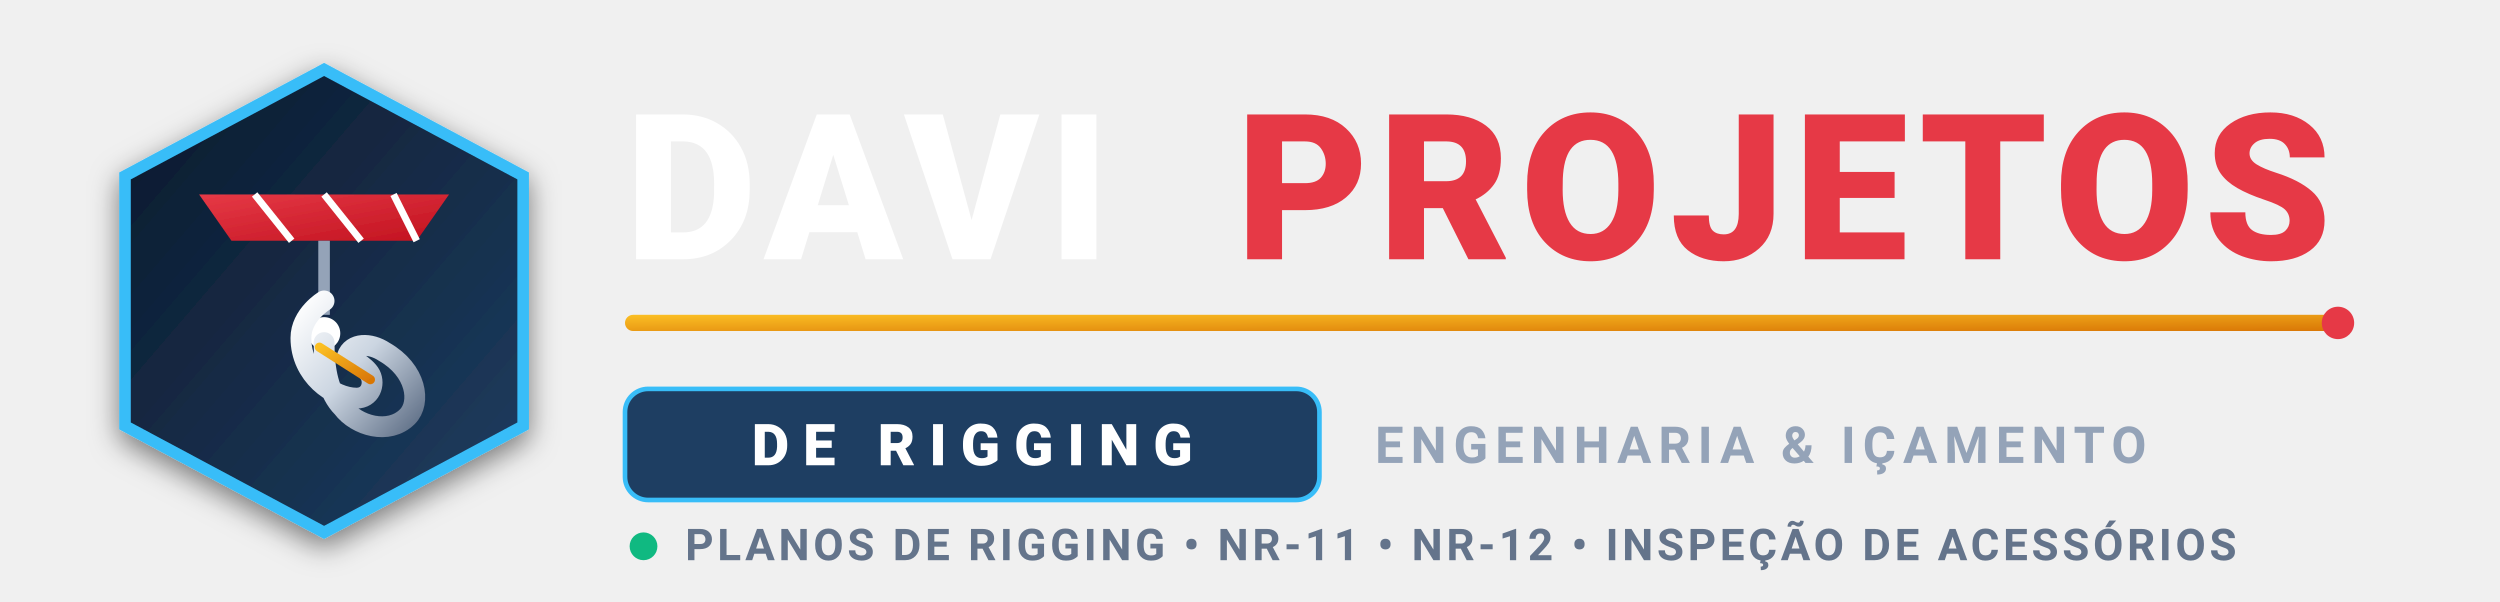
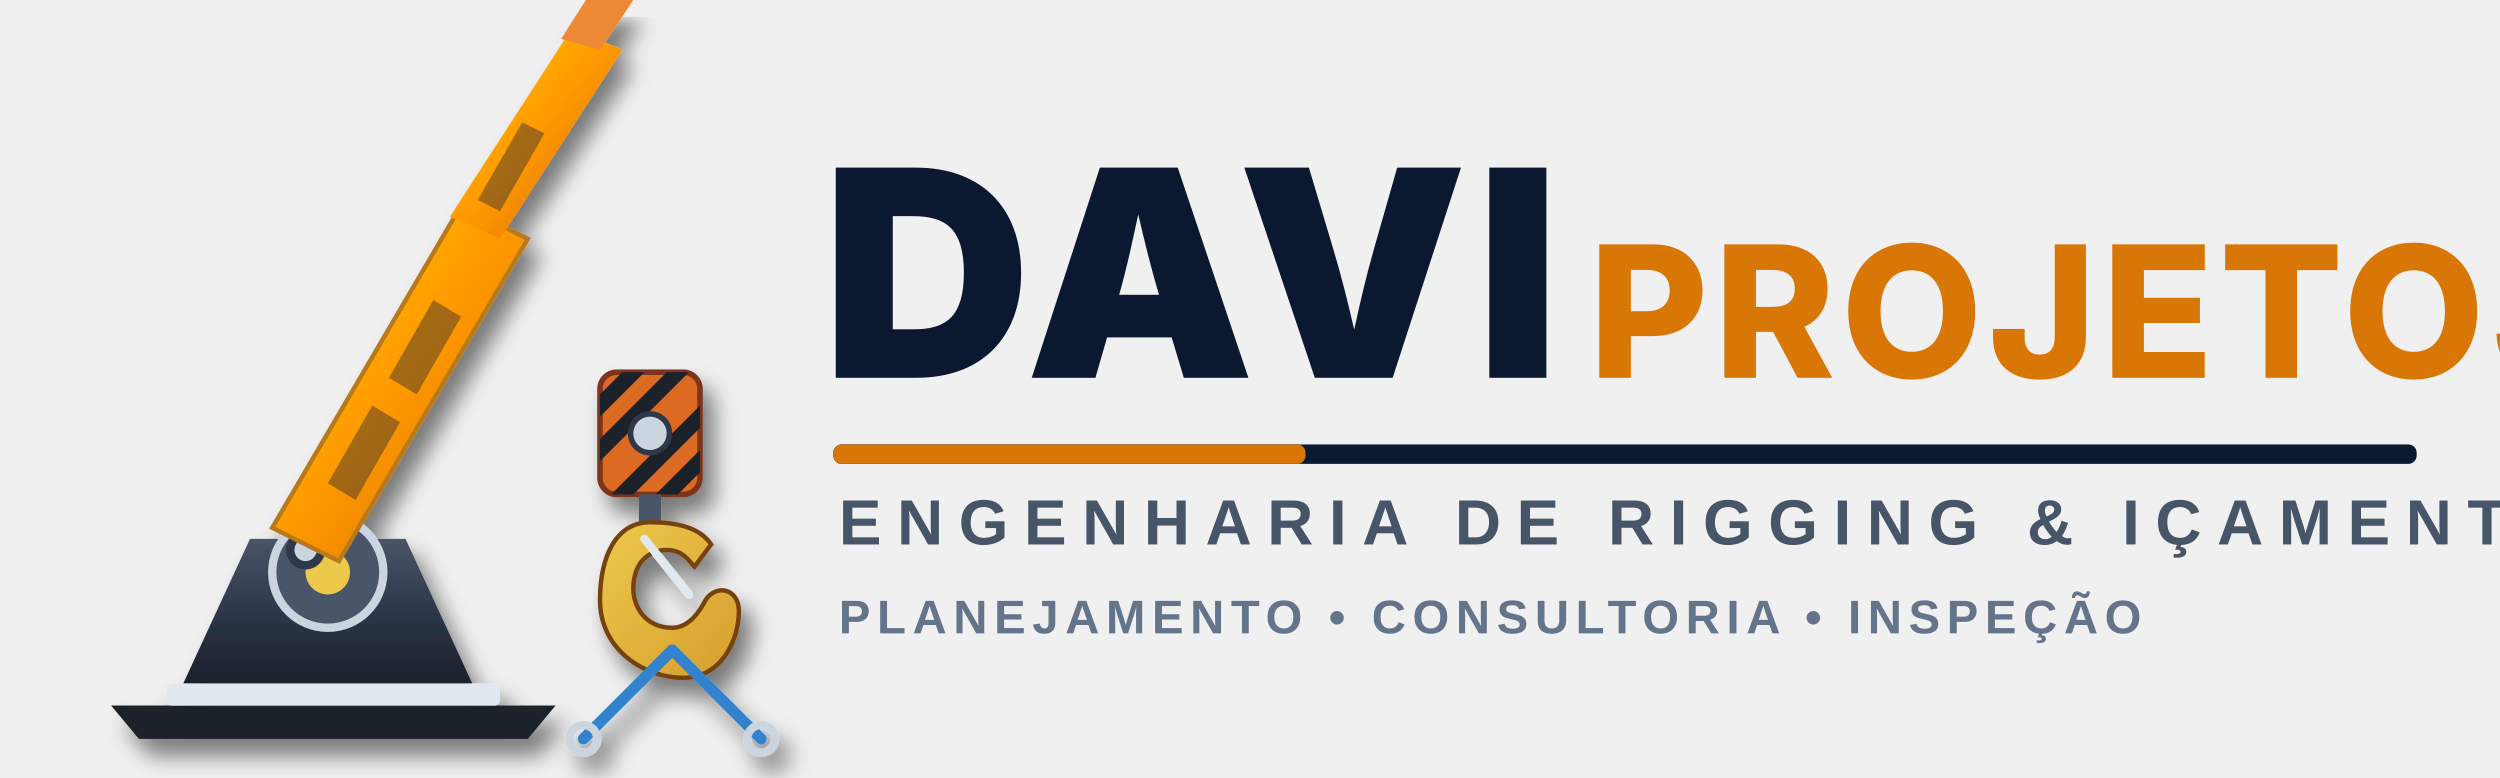
- <svg xmlns="http://www.w3.org/2000/svg" viewBox="0 0 540 130" width="100%" height="100%">
+ <svg xmlns="http://www.w3.org/2000/svg" viewBox="0 0 450 140" width="100%" height="100%">
  <defs>
-     <linearGradient id="daviNavyGrad" x1="0%" y1="0%" x2="100%" y2="100%">
-       <stop offset="0%" stop-color="#0b192c" />
-       <stop offset="100%" stop-color="#1e3e62" />
+     <linearGradient id="craneGrad" x1="0%" y1="0%" x2="100%" y2="100%">
+       <stop offset="0%" stop-color="#FFCC00" />
+       <stop offset="50%" stop-color="#FF9900" />
+       <stop offset="100%" stop-color="#CC6600" />
    </linearGradient>
-     <linearGradient id="daviRedGrad" x1="0%" y1="0%" x2="100%" y2="100%">
-       <stop offset="0%" stop-color="#e63946" />
-       <stop offset="100%" stop-color="#c1121f" />
+     <linearGradient id="metalGrad" x1="0%" y1="0%" x2="0%" y2="100%">
+       <stop offset="0%" stop-color="#4A5568" />
+       <stop offset="50%" stop-color="#2D3748" />
+       <stop offset="100%" stop-color="#1A202C" />
    </linearGradient>
-     <linearGradient id="daviGoldGrad" x1="0%" y1="0%" x2="100%" y2="100%">
-       <stop offset="0%" stop-color="#fbbf24" />
-       <stop offset="100%" stop-color="#d97706" />
+     <linearGradient id="cableGrad" x1="0%" y1="0%" x2="0%" y2="100%">
+       <stop offset="0%" stop-color="#A0AEC0" />
+       <stop offset="100%" stop-color="#718096" />
    </linearGradient>
-     <linearGradient id="hookSteel" x1="0%" y1="0%" x2="100%" y2="100%">
-       <stop offset="0%" stop-color="#ffffff" />
-       <stop offset="50%" stop-color="#cbd5e1" />
-       <stop offset="100%" stop-color="#64748b" />
+     <linearGradient id="hookGrad" x1="0%" y1="0%" x2="100%" y2="100%">
+       <stop offset="0%" stop-color="#ECC94B" />
+       <stop offset="100%" stop-color="#D69E2E" />
    </linearGradient>
-     <filter id="shadowGlow" x="-10%" y="-10%" width="120%" height="120%">
-       <feDropShadow dx="0" dy="2" stdDeviation="3" flood-color="#000000" flood-opacity="0.5" />
+     <filter id="dropShadow" x="-10%" y="-10%" width="130%" height="130%">
+       <feDropShadow dx="2" dy="3" stdDeviation="2" flood-opacity="0.5" />
    </filter>
  </defs>
-   <g transform="translate(15, 10)" filter="url(#shadowGlow)">
-     <path d="M 55 5 L 98 28 L 98 82 L 55 105 L 12 82 L 12 28 Z" fill="url(#daviNavyGrad)" stroke="#38bdf8" stroke-width="2.5" />
-     <path d="M 28 32 L 82 32 L 75 42 L 35 42 Z" fill="url(#daviRedGrad)" />
-     <line x1="40" y1="32" x2="48" y2="42" stroke="#ffffff" stroke-width="1.5" />
-     <line x1="55" y1="32" x2="63" y2="42" stroke="#ffffff" stroke-width="1.5" />
-     <line x1="70" y1="32" x2="75" y2="42" stroke="#ffffff" stroke-width="1.5" />
-     <line x1="55" y1="42" x2="55" y2="58" stroke="#94a3b8" stroke-width="2.5" />
-     <circle cx="55" cy="62" r="3.5" fill="#ffffff" />
-     <path d="M 55 64               C 55 70, 56 75, 59 78               C 62 82, 69 84, 73 80               C 76 77, 75 70, 68 66               C 65 64, 61 64, 60 67              C 60 67, 64 69, 65 71              C 66 73, 65 76, 62 76              C 57 76, 50 71, 50 63              C 50 58, 55 55, 55 55" fill="none" stroke="url(#hookSteel)" stroke-width="4.5" stroke-linecap="round" stroke-linejoin="round" />
-     <line x1="54" y1="65" x2="65" y2="72" stroke="url(#daviGoldGrad)" stroke-width="2" stroke-linecap="round" />
+   <g transform="translate(5, 5)" filter="url(#dropShadow)">
+     <path d="M 15 122 L 95 122 L 90 128 L 20 128 Z" fill="#1A202C" />
+     <rect x="25" y="118" width="60" height="4" fill="#E2E8F0" rx="1" />
+     <path d="M 28 118 L 40 92 L 68 92 L 80 118 Z" fill="url(#metalGrad)" />
+     <circle cx="54" cy="98" r="10" fill="#4A5568" stroke="#CBD5E0" stroke-width="1.5" />
+     <circle cx="54" cy="98" r="4" fill="#ECC94B" />
+     <line x1="50" y1="94" x2="68" y2="58" stroke="#2D3748" stroke-width="7" stroke-linecap="round" />
+     <line x1="50" y1="94" x2="64" y2="65" stroke="#CBD5E0" stroke-width="4" stroke-linecap="round" />
+     <polygon points="44,90 78,32 90,38 56,96" fill="url(#craneGrad)" stroke="#B7791F" stroke-width="0.8" />
+     <polygon points="76,34 98,0 107,4 85,38" fill="url(#craneGrad)" />
+     <polygon points="96,2 110,-20 117,-17 103,4" fill="#ED8936" />
+     <polygon points="54,82 62,68 67,71 59,85" fill="#1A202C" opacity="0.4" />
+     <polygon points="65,63 73,49 78,52 70,66" fill="#1A202C" opacity="0.4" />
+     <polygon points="81,31 89,17 93,19 85,33" fill="#1A202C" opacity="0.4" />
+     <circle cx="112" cy="-18" r="5.5" fill="#2D3748" stroke="#ECC94B" stroke-width="1.5" />
+     <circle cx="112" cy="-18" r="2" fill="#FFFFFF" />
+     <line x1="110" y1="-13" x2="110" y2="62" stroke="url(#cableGrad)" stroke-width="1.2" stroke-dasharray="4,1" />
+     <line x1="114" y1="-13" x2="114" y2="62" stroke="url(#cableGrad)" stroke-width="1.2" stroke-dasharray="4,1" />
+     <g transform="translate(103, 62)">
+       <rect x="0" y="0" width="18" height="22" rx="3" fill="#DD6B20" stroke="#7B341E" stroke-width="1" />
+       <path d="M 0 4 L 4 0 L 8 0 L 0 8 Z" fill="#1A202C" />
+       <path d="M 0 12 L 12 0 L 16 0 L 0 16 Z" fill="#1A202C" />
+       <path d="M 2 22 L 18 6 L 18 10 L 6 22 Z" fill="#1A202C" />
+       <path d="M 10 22 L 18 14 L 18 18 L 14 22 Z" fill="#1A202C" />
+       <circle cx="9" cy="11" r="3.5" fill="#CBD5E0" stroke="#2D3748" stroke-width="1" />
+       <rect x="7" y="22" width="4" height="5" fill="#4A5568" />
+       <path d="M 9 27 C 3 27, 0 33, 0 41 C 0 50, 8 55, 15 55 C 22 55, 25 48, 25 43 C 25 39, 21 38, 19 41 C 18 43, 16 46, 13 46 C 8 46, 6 42, 6 39 C 6 34, 9 32, 12 32 C 15 32, 16 34, 17 35 L 20 31 C 18 28, 14 27, 9 27 Z" fill="url(#hookGrad)" stroke="#744210" stroke-width="0.8" />
+       <line x1="8" y1="30" x2="16" y2="40" stroke="#E2E8F0" stroke-width="1.5" stroke-linecap="round" />
+     </g>
+     <path d="M 116 112 L 100 128 M 116 112 L 132 128" stroke="#3182CE" stroke-width="2" stroke-linecap="round" />
+     <circle cx="100" cy="128" r="2.5" fill="none" stroke="#CBD5E0" stroke-width="1.5" />
+     <circle cx="132" cy="128" r="2.5" fill="none" stroke="#CBD5E0" stroke-width="1.5" />
  </g>
-   <g transform="translate(135, 12)">
-     <text x="0" y="44" font-family="-apple-system, BlinkMacSystemFont, 'Segoe UI', Roboto, Helvetica, Arial, sans-serif" font-size="44" font-weight="900" letter-spacing="2" fill="#ffffff">
-       DAVI
-     </text>
-     <text x="132" y="44" font-family="-apple-system, BlinkMacSystemFont, 'Segoe UI', Roboto, Helvetica, Arial, sans-serif" font-size="44" font-weight="900" letter-spacing="2" fill="#e63946">
-       PROJETOS
-     </text>
-     <rect x="0" y="56" width="370" height="3.5" rx="1.75" fill="url(#daviGoldGrad)" />
-     <circle cx="370" cy="57.75" r="3.5" fill="#e63946" />
-     <g transform="translate(0, 72)">
-       <rect x="0" y="0" width="150" height="24" rx="5" fill="#1e3e62" stroke="#38bdf8" stroke-width="1" />
-       <text x="75" y="16.5" font-family="-apple-system, BlinkMacSystemFont, 'Segoe UI', Roboto, sans-serif" font-size="12.5" font-weight="800" letter-spacing="3" fill="#ffffff" text-anchor="middle">
-         DE RIGGING
-       </text>
-       <text x="162" y="16" font-family="-apple-system, BlinkMacSystemFont, 'Segoe UI', Roboto, sans-serif" font-size="11" font-weight="600" letter-spacing="1.5" fill="#94a3b8">
-         ENGENHARIA &amp; IÇAMENTO
-       </text>
-     </g>
-     <g transform="translate(0, 102)">
-       <circle cx="4" cy="4" r="3" fill="#10b981" />
-       <text x="13" y="7" font-family="-apple-system, BlinkMacSystemFont, 'Segoe UI', Roboto, sans-serif" font-size="9.5" font-weight="700" letter-spacing="0.8" fill="#64748b">
-         PLANOS DE RIGGING • NR-11 • NR-12 • INSPEÇÃO DE ACESSÓRIOS
-       </text>
-     </g>
-   </g>
+   <text x="148" y="68" font-family="'Montserrat', 'Arial Black', -apple-system, sans-serif" font-size="52" font-weight="900" fill="#0A192F" letter-spacing="1.5">DAVI</text>
+   <text x="286" y="68" font-family="'Montserrat', 'Arial Black', -apple-system, sans-serif" font-size="33" font-weight="800" fill="#D97706" letter-spacing="1">PROJETOS</text>
+   <rect x="150" y="80" width="285" height="3.5" fill="#0A192F" rx="1.5" />
+   <rect x="150" y="80" width="85" height="3.5" fill="#D97706" rx="1.5" />
+   <text x="151" y="98" font-family="'Montserrat', 'Segoe UI', Arial, sans-serif" font-size="11.5" font-weight="800" fill="#475569" letter-spacing="2.8">ENGENHARIA DE RIGGING &amp; IÇAMENTO</text>
+   <text x="151" y="114" font-family="'Segoe UI', Arial, sans-serif" font-size="8.5" font-weight="600" fill="#64748B" letter-spacing="1.2">PLANEJAMENTO • CONSULTORIA • INSPEÇÃO</text>
</svg>
